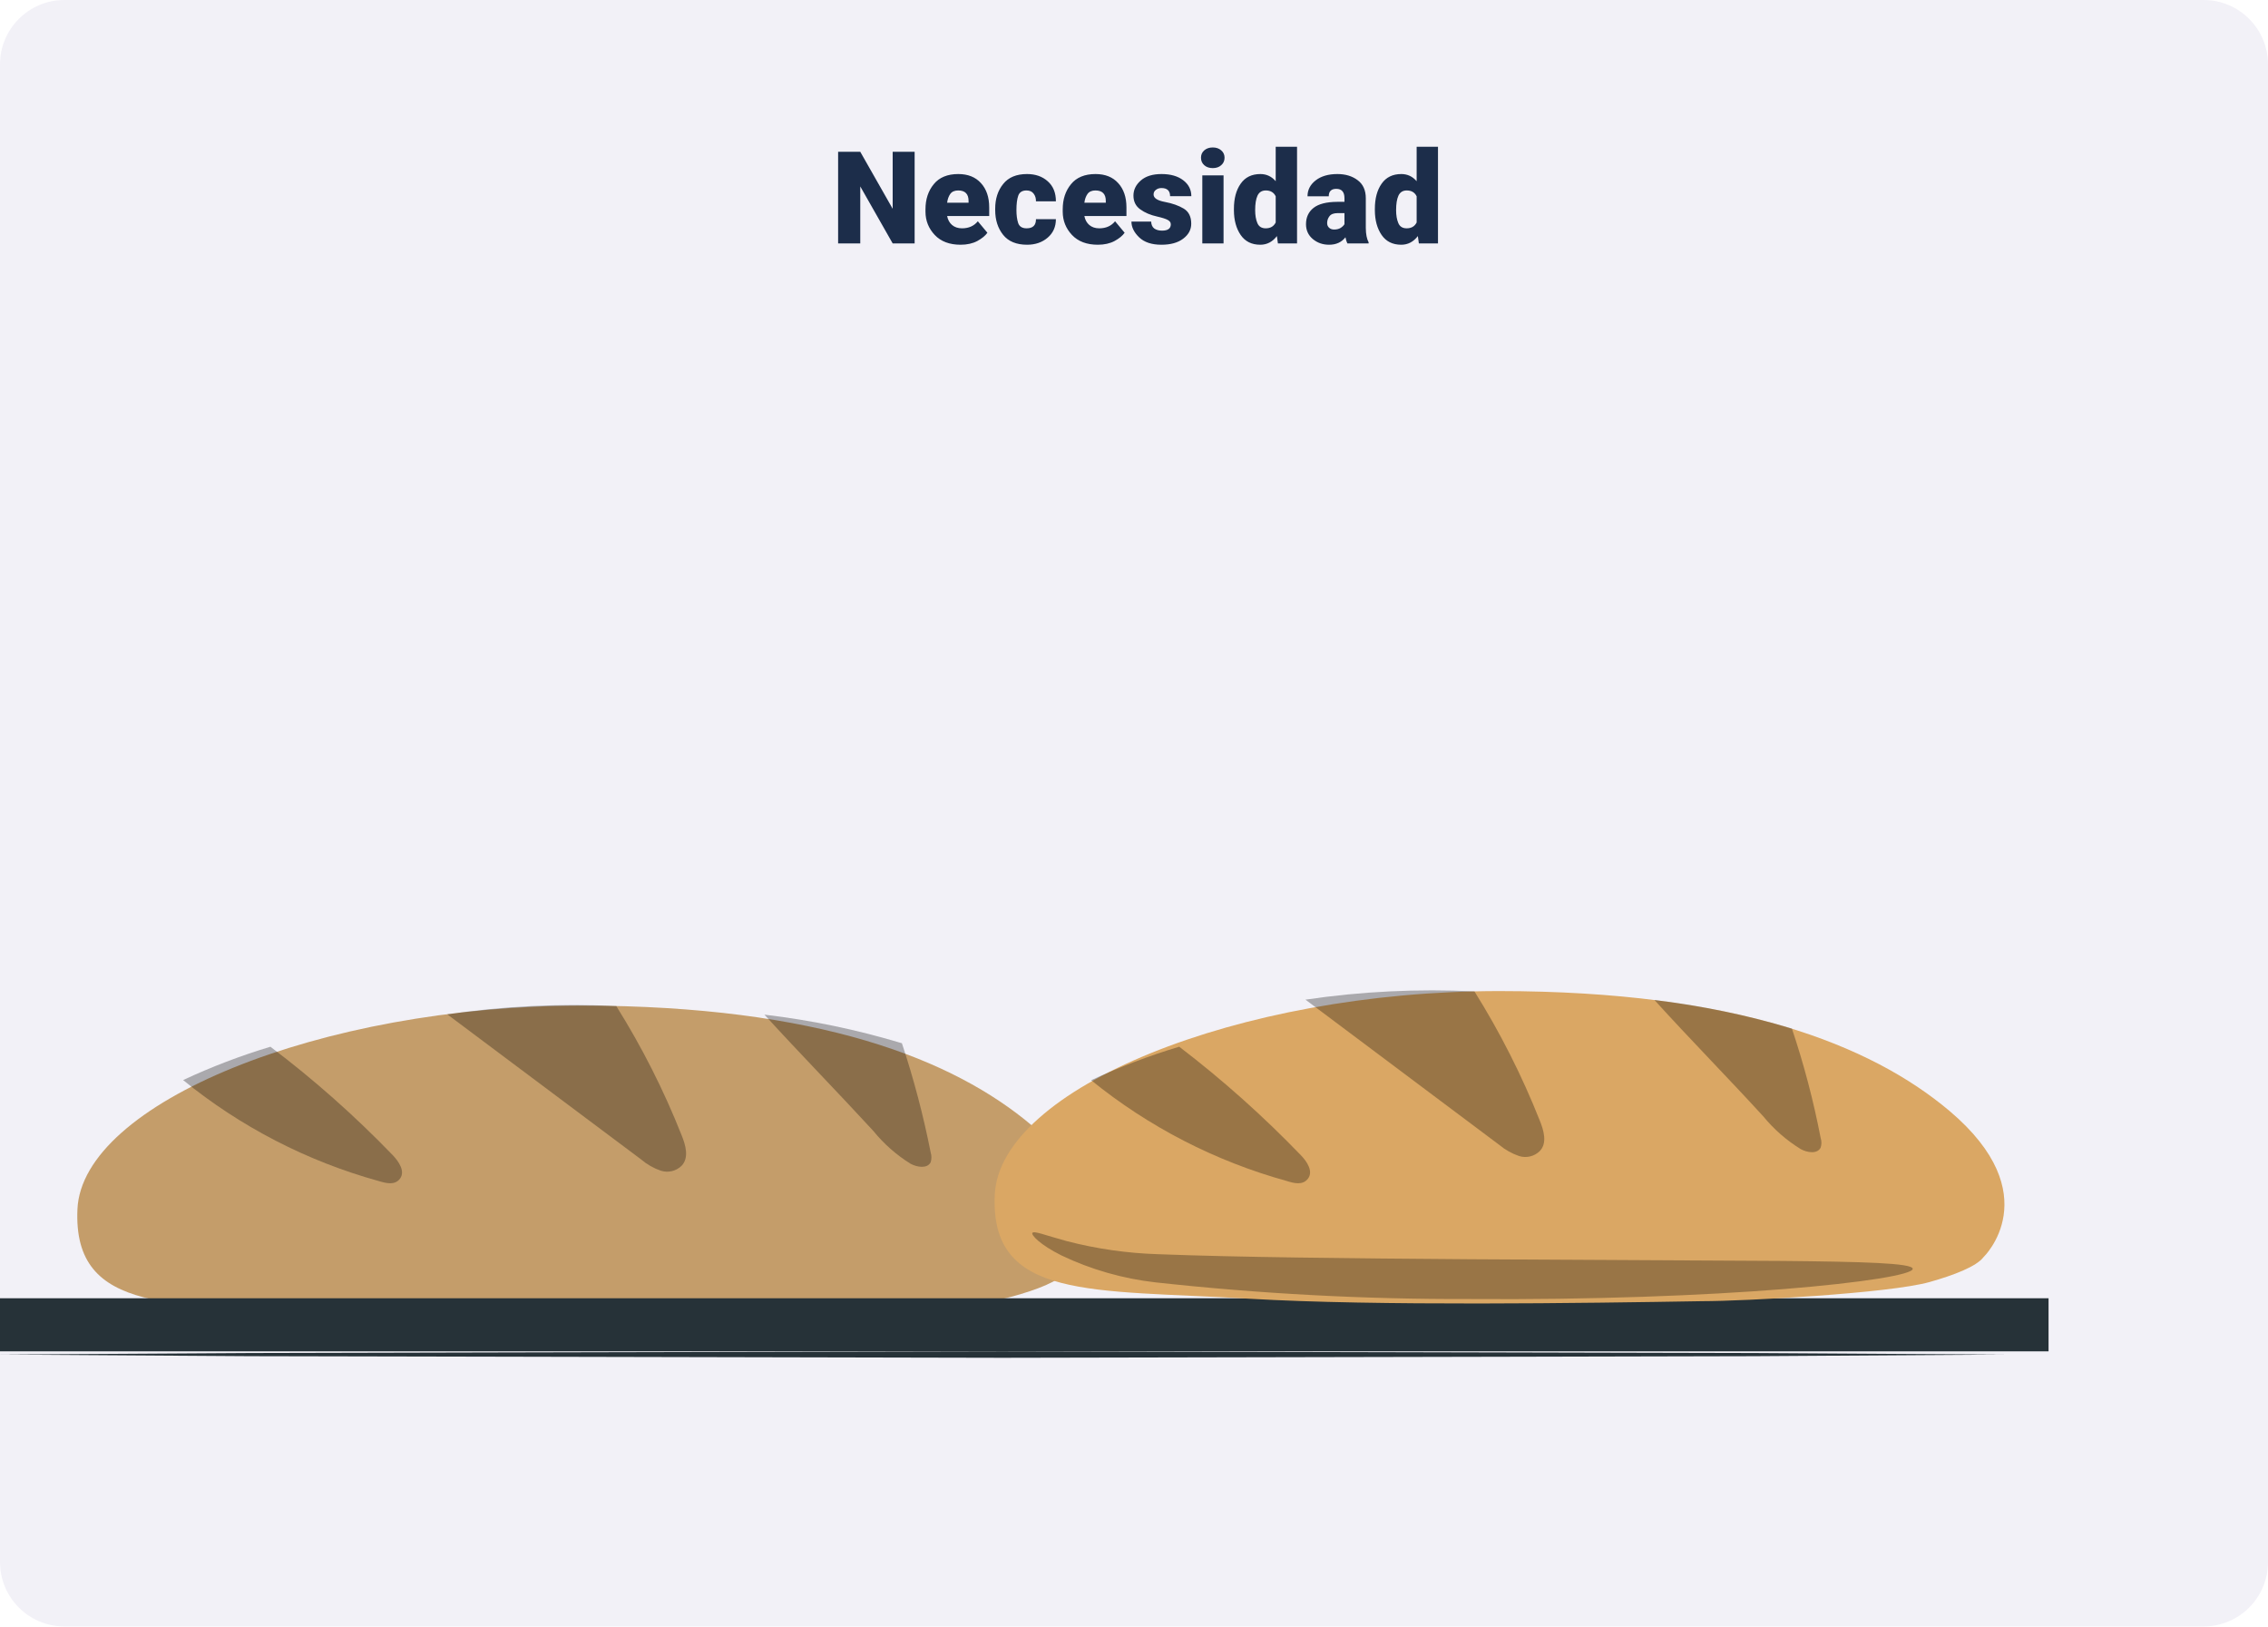
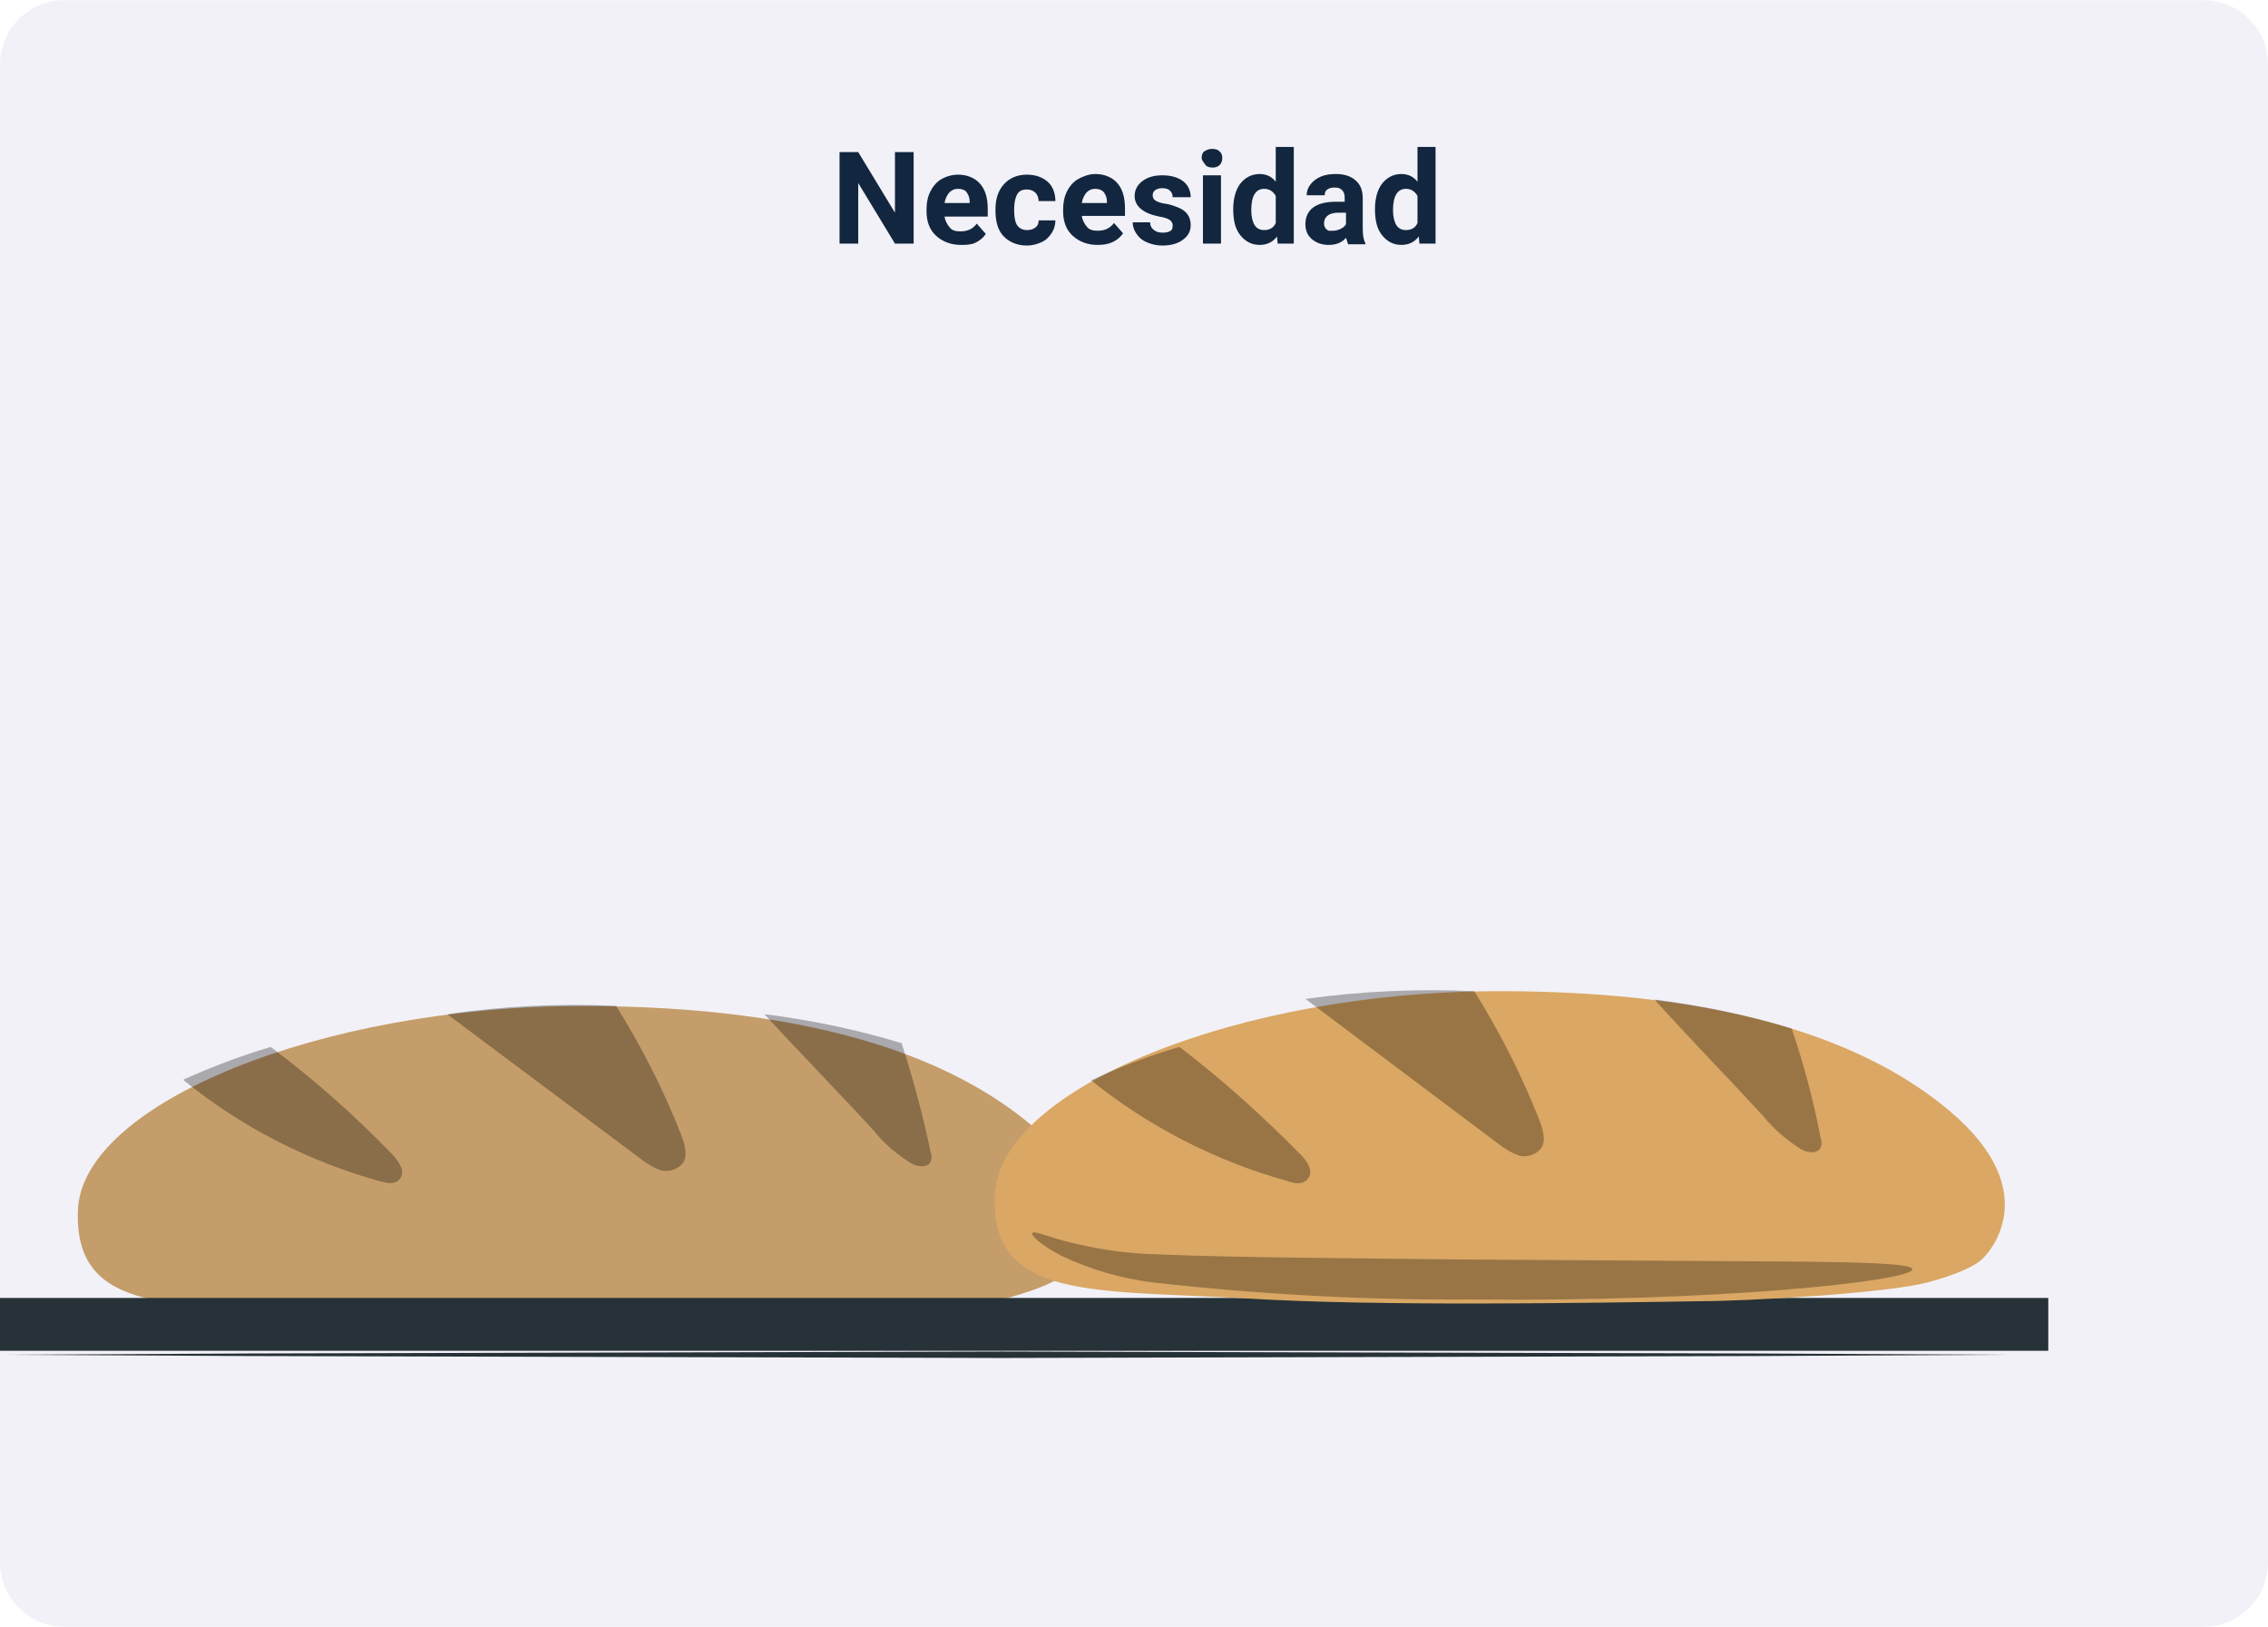
- <svg xmlns="http://www.w3.org/2000/svg" width="352" height="252.371" viewBox="0 0 352 252.371">
-   <g id="Grupo_55807" data-name="Grupo 55807" transform="translate(11739 5595.771)">
-     <text id="Necesidad" transform="translate(-11610 -5558)" fill="#12263f" font-size="20" font-family="Roboto-Black, Roboto" font-weight="800">
-       <tspan x="0" y="0">Necesidad</tspan>
-     </text>
-     <g id="Grupo_55804" data-name="Grupo 55804" transform="translate(-11878 -10815)">
-       <g id="Image_Place_Holder" data-name="Image Place Holder" transform="translate(139 5219.229)" opacity="0.1">
-         <rect id="Image_Place_Holder-2" data-name="Image Place Holder" width="352" height="252.371" rx="10" transform="translate(0 0)" fill="#7d6eb2" />
-       </g>
-       <g id="Baker-pana" transform="translate(121.694 5090.083)">
-         <g id="Baker-cuate" transform="translate(17.306 282.813)">
-           <g id="freepik--Table--inject-18" transform="translate(0 56.015)">
-             <path id="Trazado_125325" data-name="Trazado 125325" d="M38.17,383.03l38.888-.24,38.888-.09,77.77-.17,77.77.17,38.888.09,38.888.24-38.888.25-38.888.09-77.77.16-77.77-.17-38.888-.08Z" transform="translate(-38.17 -382.53)" fill="#263238" />
-           </g>
-           <path id="Trazado_125697" data-name="Trazado 125697" d="M495.263,271.529s10.088-9.685-5.27-22.646c-12.225-10.349-33.232-18.61-69.836-18.634-40.734,0-77.6,15.192-78.334,31.595s15.026,14.693,39.5,16.141c19.607,1.163,51.961.712,70.31.38,6.5,0,29.007-1.211,35.25-2.967C490.682,274.354,494.2,273.025,495.263,271.529Z" transform="translate(-329.804 -227.882)" fill="#c49d6a" />
-           <g id="Grupo_55390" data-name="Grupo 55390" transform="translate(118.64 3.769)" opacity="0.3">
-             <path id="Trazado_125642" data-name="Trazado 125642" d="M406.28,235.279a140.207,140.207,0,0,1,4.463,16.949,2.539,2.539,0,0,1,0,1.519c-.522,1.021-2.089.783-3.11.237a23.212,23.212,0,0,1-5.792-5.1c-5.649-6.148-11.275-11.869-16.9-18.04A123.652,123.652,0,0,1,406.28,235.279Z" transform="translate(-384.94 -230.84)" />
-           </g>
-           <g id="Grupo_55391" data-name="Grupo 55391" transform="translate(69.418 2.279)" opacity="0.3">
-             <path id="Trazado_125643" data-name="Trazado 125643" d="M392.08,230.373a122.964,122.964,0,0,1,10.136,20.034c.641,1.567,1.187,3.513,0,4.748a3.2,3.2,0,0,1-3.228.76,9.258,9.258,0,0,1-3.038-1.733l-30.1-22.527a134.675,134.675,0,0,1,26.23-1.282Z" transform="translate(-365.85 -230.212)" />
-           </g>
-           <g id="Grupo_55392" data-name="Grupo 55392" transform="translate(28.419 8.753)" opacity="0.3">
-             <path id="Trazado_125644" data-name="Trazado 125644" d="M363.744,232.94a162.578,162.578,0,0,1,18.99,16.83c.949,1,1.946,2.492,1.139,3.608s-2.184.736-3.323.4a83.222,83.222,0,0,1-30.36-15.667,99.7,99.7,0,0,1,13.554-5.175Z" transform="translate(-350.19 -232.94)" />
-           </g>
-           <rect id="Rectángulo_30222" data-name="Rectángulo 30222" width="317.94" height="8.237" transform="translate(317.94 56.015) rotate(180)" fill="#263238" />
-           <path id="Trazado_125698" data-name="Trazado 125698" d="M546.3,270.579s10.065-9.685-5.27-22.669c-12.249-10.326-33.233-18.586-69.859-18.61-40.734,0-77.574,15.192-78.334,31.595s15.026,14.693,39.5,16.141c19.631,1.163,51.961.688,70.31.38,6.5,0,29.007-1.211,35.274-2.967C541.693,273.38,545.182,272.051,546.3,270.579Z" transform="translate(-238.447 -229.187)" fill="#daa764" />
-           <g id="Grupo_55393" data-name="Grupo 55393" transform="translate(256.768 1.49)" opacity="0.3">
-             <path id="Trazado_125646" data-name="Trazado 125646" d="M457.29,234.319a131.286,131.286,0,0,1,4.463,16.972,2.374,2.374,0,0,1,0,1.5c-.522,1.044-2.089.783-3.086.237a23.288,23.288,0,0,1-5.816-5.08c-5.626-6.148-11.275-11.869-16.9-18.064a125.8,125.8,0,0,1,21.34,4.439Z" transform="translate(-435.95 -229.88)" />
-           </g>
-           <g id="Grupo_55394" data-name="Grupo 55394" transform="translate(202.608)" opacity="0.3">
-             <path id="Trazado_125647" data-name="Trazado 125647" d="M443.09,229.413a123.913,123.913,0,0,1,10.136,20.034c.641,1.567,1.187,3.537,0,4.748a3.2,3.2,0,0,1-3.228.76,9.638,9.638,0,0,1-3.038-1.709l-30.1-22.551a134.68,134.68,0,0,1,26.23-1.282Z" transform="translate(-416.86 -229.252)" />
-           </g>
-           <g id="Grupo_55395" data-name="Grupo 55395" transform="translate(169.345 8.744)" opacity="0.3">
-             <path id="Trazado_125648" data-name="Trazado 125648" d="M414.823,232a167.091,167.091,0,0,1,18.871,16.83c.973,1,1.947,2.492,1.139,3.608s-2.184.76-3.323.4A83.531,83.531,0,0,1,401.15,237.2a102.9,102.9,0,0,1,13.673-5.2Z" transform="translate(-401.15 -232)" />
-           </g>
-           <g id="Grupo_55396" data-name="Grupo 55396" transform="translate(160.21 37.542)" opacity="0.3">
-             <path id="Trazado_125649" data-name="Trazado 125649" d="M395.29,245.168c.237-.38,2.041.38,5.293,1.258a64.278,64.278,0,0,0,14.243,2.042c12.248.475,29.458.641,48.377.783l48.519.261c12.438.119,20.129.332,20.2,1.211s-7.6,2.16-20.034,3.157-29.7,1.685-48.733,1.543a434.858,434.858,0,0,1-48.78-2.587,45.933,45.933,0,0,1-14.575-4.178C396.477,247,395.1,245.5,395.29,245.168Z" transform="translate(-395.273 -245.068)" />
-           </g>
+ <svg xmlns="http://www.w3.org/2000/svg" version="1.1" id="Layer_1" x="0px" y="0px" viewBox="0 0 352 252.4" style="enable-background:new 0 0 352 252.4;" xml:space="preserve">
+   <style type="text/css">
+ 	.st0{opacity:0.1;}
+ 	.st1{fill:#7D6EB2;}
+ 	.st2{enable-background:new    ;}
+ 	.st3{fill:#12263F;}
+ 	.st4{fill:#263238;}
+ 	.st5{fill:#C49D6A;}
+ 	.st6{opacity:0.3;}
+ 	.st7{fill:#DAA764;}
+ </style>
+   <g>
+     <g id="Image_Place_Holder" transform="translate(139 5219.229)" class="st0">
+       <path id="Image_Place_Holder-2" class="st1" d="M-129-5219.2h332c5.5,0,10,4.5,10,10v232.4c0,5.5-4.5,10-10,10h-332    c-5.5,0-10-4.5-10-10v-232.4C-139-5214.8-134.5-5219.2-129-5219.2z" />
+     </g>
+     <g class="st2">
+       <path class="st3" d="M141.8,37.8h-2.9l-5.7-9.4v9.4h-2.9V23.6h2.9l5.7,9.4v-9.4h2.9V37.8z" />
+       <path class="st3" d="M149.1,38c-1.5,0-2.8-0.5-3.8-1.4s-1.5-2.2-1.5-3.8v-0.3c0-1.1,0.2-2,0.6-2.8s1-1.5,1.7-1.9s1.6-0.7,2.6-0.7    c1.4,0,2.6,0.5,3.4,1.4s1.2,2.2,1.2,3.9v1.2h-6.7c0.1,0.7,0.4,1.2,0.8,1.7s1,0.6,1.7,0.6c1.1,0,1.9-0.4,2.5-1.2l1.4,1.6    c-0.4,0.6-1,1.1-1.7,1.4S149.9,38,149.1,38z M148.7,29.3c-0.6,0-1,0.2-1.4,0.6c-0.3,0.4-0.6,0.9-0.7,1.6h3.9v-0.2    c0-0.6-0.2-1.1-0.5-1.5C149.8,29.5,149.3,29.3,148.7,29.3z" />
+       <path class="st3" d="M159.4,35.7c0.5,0,0.9-0.1,1.3-0.4s0.5-0.7,0.5-1.1h2.6c0,0.7-0.2,1.4-0.6,2s-0.9,1.1-1.6,1.4    s-1.4,0.5-2.2,0.5c-1.5,0-2.7-0.5-3.6-1.4s-1.3-2.3-1.3-4v-0.2c0-1.6,0.4-2.9,1.3-3.9s2.1-1.5,3.6-1.5c1.3,0,2.4,0.4,3.2,1.1    s1.2,1.8,1.2,3h-2.6c0-0.5-0.2-1-0.5-1.3s-0.8-0.5-1.3-0.5c-0.7,0-1.2,0.2-1.5,0.7s-0.5,1.3-0.5,2.3v0.3c0,1.1,0.2,1.9,0.5,2.3    S158.7,35.7,159.4,35.7z" />
+       <path class="st3" d="M170.3,38c-1.5,0-2.8-0.5-3.8-1.4s-1.5-2.2-1.5-3.8v-0.3c0-1.1,0.2-2,0.6-2.8s1-1.5,1.7-1.9S169,27,170,27    c1.4,0,2.6,0.5,3.4,1.4s1.2,2.2,1.2,3.9v1.2h-6.7c0.1,0.7,0.4,1.2,0.8,1.7s1,0.6,1.7,0.6c1.1,0,1.9-0.4,2.5-1.2l1.4,1.6    c-0.4,0.6-1,1.1-1.7,1.4S171.2,38,170.3,38z M170,29.3c-0.6,0-1,0.2-1.4,0.6c-0.3,0.4-0.6,0.9-0.7,1.6h3.9v-0.2    c0-0.6-0.2-1.1-0.5-1.5C171,29.5,170.6,29.3,170,29.3z" />
+       <path class="st3" d="M182,34.9c0-0.3-0.2-0.6-0.5-0.8s-0.9-0.4-1.6-0.5c-2.5-0.5-3.8-1.6-3.8-3.2c0-0.9,0.4-1.7,1.2-2.3    c0.8-0.6,1.8-0.9,3.1-0.9c1.3,0,2.4,0.3,3.2,0.9s1.2,1.5,1.2,2.5h-2.8c0-0.4-0.1-0.7-0.4-1s-0.7-0.4-1.2-0.4    c-0.5,0-0.8,0.1-1.1,0.3s-0.4,0.5-0.4,0.8c0,0.3,0.1,0.6,0.4,0.8s0.8,0.4,1.5,0.5s1.3,0.3,1.8,0.5c1.5,0.5,2.2,1.5,2.2,2.8    c0,1-0.4,1.7-1.2,2.3s-1.9,0.9-3.2,0.9c-0.9,0-1.7-0.2-2.4-0.5s-1.2-0.7-1.6-1.3s-0.6-1.1-0.6-1.8h2.7c0,0.5,0.2,0.9,0.6,1.2    s0.8,0.4,1.4,0.4c0.5,0,0.9-0.1,1.2-0.3S182,35.2,182,34.9z" />
+       <path class="st3" d="M186.5,24.5c0-0.4,0.1-0.8,0.4-1s0.7-0.4,1.2-0.4c0.5,0,0.9,0.1,1.2,0.4s0.4,0.6,0.4,1c0,0.4-0.1,0.8-0.4,1.1    s-0.7,0.4-1.1,0.4s-0.9-0.1-1.1-0.4S186.5,24.9,186.5,24.5z M189.5,37.8h-2.8V27.2h2.8V37.8z" />
+       <path class="st3" d="M191.4,32.4c0-1.6,0.4-3,1.1-3.9s1.7-1.5,3-1.5c1,0,1.9,0.4,2.5,1.2v-5.4h2.8v15h-2.5l-0.1-1.1    c-0.7,0.9-1.6,1.3-2.7,1.3c-1.2,0-2.2-0.5-3-1.5S191.4,34.2,191.4,32.4z M194.2,32.6c0,1,0.2,1.8,0.5,2.3c0.3,0.5,0.8,0.8,1.5,0.8    c0.9,0,1.5-0.4,1.8-1.1v-4.2c-0.4-0.7-1-1.1-1.8-1.1C194.9,29.3,194.2,30.4,194.2,32.6z" />
+       <path class="st3" d="M209.2,37.8c-0.1-0.3-0.2-0.6-0.3-0.9c-0.7,0.8-1.6,1.1-2.7,1.1c-1,0-1.9-0.3-2.6-0.9s-1-1.4-1-2.3    c0-1.1,0.4-2,1.2-2.6s2-0.9,3.6-0.9h1.3v-0.6c0-0.5-0.1-0.9-0.4-1.2s-0.6-0.4-1.2-0.4c-0.5,0-0.8,0.1-1.1,0.3s-0.4,0.5-0.4,0.9    h-2.8c0-0.6,0.2-1.2,0.6-1.7s0.9-0.9,1.6-1.2s1.5-0.4,2.3-0.4c1.3,0,2.3,0.3,3.1,1s1.1,1.6,1.1,2.8v4.6c0,1,0.1,1.8,0.4,2.3v0.2    H209.2z M206.9,35.8c0.4,0,0.8-0.1,1.2-0.3s0.6-0.4,0.8-0.7V33h-1.1c-1.4,0-2.2,0.5-2.3,1.5l0,0.2c0,0.4,0.1,0.6,0.4,0.9    S206.5,35.8,206.9,35.8z" />
+       <path class="st3" d="M213.4,32.4c0-1.6,0.4-3,1.1-3.9s1.7-1.5,3-1.5c1,0,1.9,0.4,2.5,1.2v-5.4h2.8v15h-2.5l-0.1-1.1    c-0.7,0.9-1.6,1.3-2.7,1.3c-1.2,0-2.2-0.5-3-1.5S213.4,34.2,213.4,32.4z M216.2,32.6c0,1,0.2,1.8,0.5,2.3c0.3,0.5,0.8,0.8,1.5,0.8    c0.9,0,1.5-0.4,1.8-1.1v-4.2c-0.4-0.7-1-1.1-1.8-1.1C216.9,29.3,216.2,30.4,216.2,32.6z" />
+     </g>
+     <g id="Baker-pana" transform="translate(121.694 5090.083)">
+       <g id="Baker-cuate" transform="translate(17.306 282.813)">
+         <g id="freepik--Table--inject-18" transform="translate(0 56.015)">
+           <path id="Trazado_125325" class="st4" d="M-139-5218.7l38.9-0.2l38.9-0.1l77.8-0.2l77.8,0.2l38.9,0.1l38.9,0.2l-38.9,0.2      l-38.9,0.1l-77.8,0.2l-77.8-0.2l-38.9-0.1L-139-5218.7z" />
+         </g>
+         <path id="Trazado_125697" class="st5" d="M26.5-5175.6c0,0,10.1-9.7-5.3-22.6c-12.2-10.3-33.2-18.6-69.8-18.6     c-40.7,0-77.6,15.2-78.3,31.6c-0.7,16.4,15,14.7,39.5,16.1c19.6,1.2,52,0.7,70.3,0.4c6.5,0,29-1.2,35.2-3     C21.9-5172.8,25.4-5174.1,26.5-5175.6z" />
+         <g id="Grupo_55390" transform="translate(118.64 3.769)" class="st6">
+           <path id="Trazado_125642" d="M-117.7-5214.8c1.8,5.6,3.3,11.2,4.5,16.9c0.2,0.5,0.2,1,0,1.5c-0.5,1-2.1,0.8-3.1,0.2      c-2.2-1.4-4.2-3.1-5.8-5.1c-5.6-6.1-11.3-11.9-16.9-18C-131.8-5218.4-124.6-5216.9-117.7-5214.8z" />
+         </g>
+         <g id="Grupo_55391" transform="translate(69.418 2.279)" class="st6">
+           <path id="Trazado_125643" d="M-112.8-5219.1c4,6.4,7.4,13.1,10.1,20c0.6,1.6,1.2,3.5,0,4.7c-0.9,0.8-2.1,1.1-3.2,0.8      c-1.1-0.4-2.1-1-3-1.7l-30.1-22.5C-130.3-5219.1-121.5-5219.5-112.8-5219.1z" />
+         </g>
+         <g id="Grupo_55392" transform="translate(28.419 8.753)" class="st6">
+           <path id="Trazado_125644" d="M-125.4-5219.2c6.8,5.1,13.1,10.7,19,16.8c0.9,1,1.9,2.5,1.1,3.6s-2.2,0.7-3.3,0.4      c-11.1-3.1-21.4-8.4-30.4-15.7C-134.6-5216.1-130.1-5217.8-125.4-5219.2L-125.4-5219.2z" />
+         </g>
+         <rect id="Rectángulo_30222" x="-139" y="-5171.5" class="st4" width="317.9" height="8.2" />
+         <path id="Trazado_125698" class="st7" d="M168.9-5177.8c0,0,10.1-9.7-5.3-22.7c-12.2-10.3-33.2-18.6-69.9-18.6     c-40.7,0-77.6,15.2-78.3,31.6s15,14.7,39.5,16.1c19.6,1.2,52,0.7,70.3,0.4c6.5,0,29-1.2,35.3-3     C164.2-5175,167.7-5176.4,168.9-5177.8z" />
+         <g id="Grupo_55393" transform="translate(256.768 1.49)" class="st6">
+           <path id="Trazado_125646" d="M-117.7-5214.8c1.9,5.6,3.4,11.2,4.5,17c0.2,0.5,0.2,1,0,1.5c-0.5,1-2.1,0.8-3.1,0.2      c-2.2-1.4-4.2-3.1-5.8-5.1c-5.6-6.1-11.3-11.9-16.9-18.1C-131.8-5218.4-124.6-5216.9-117.7-5214.8L-117.7-5214.8z" />
+         </g>
+         <g id="Grupo_55394" transform="translate(202.608)" class="st6">
+           <path id="Trazado_125647" d="M-112.8-5219.1c4,6.4,7.4,13.1,10.1,20c0.6,1.6,1.2,3.5,0,4.7c-0.9,0.8-2.1,1.1-3.2,0.8      c-1.1-0.4-2.1-1-3-1.7l-30.1-22.6C-130.3-5219.1-121.5-5219.5-112.8-5219.1z" />
+         </g>
+         <g id="Grupo_55395" transform="translate(169.345 8.744)" class="st6">
+           <path id="Trazado_125648" d="M-125.3-5219.2c6.7,5.1,13,10.8,18.9,16.8c1,1,1.9,2.5,1.1,3.6s-2.2,0.8-3.3,0.4      c-11.1-3.1-21.4-8.4-30.4-15.6C-134.6-5216.1-130-5217.8-125.3-5219.2z" />
+         </g>
+         <g id="Grupo_55396" transform="translate(160.21 37.542)" class="st6">
+           <path id="Trazado_125649" d="M-139-5219.1c0.2-0.4,2,0.4,5.3,1.3c4.7,1.2,9.4,1.9,14.2,2c12.2,0.5,29.5,0.6,48.4,0.8l48.5,0.3      c12.4,0.1,20.1,0.3,20.2,1.2c0.1,0.9-7.6,2.2-20,3.2s-29.7,1.7-48.7,1.5c-16.3,0.1-32.6-0.8-48.8-2.6c-5.1-0.6-10-2-14.6-4.2      C-137.8-5217.3-139.2-5218.8-139-5219.1z" />
        </g>
      </g>
    </g>
  </g>
</svg>
